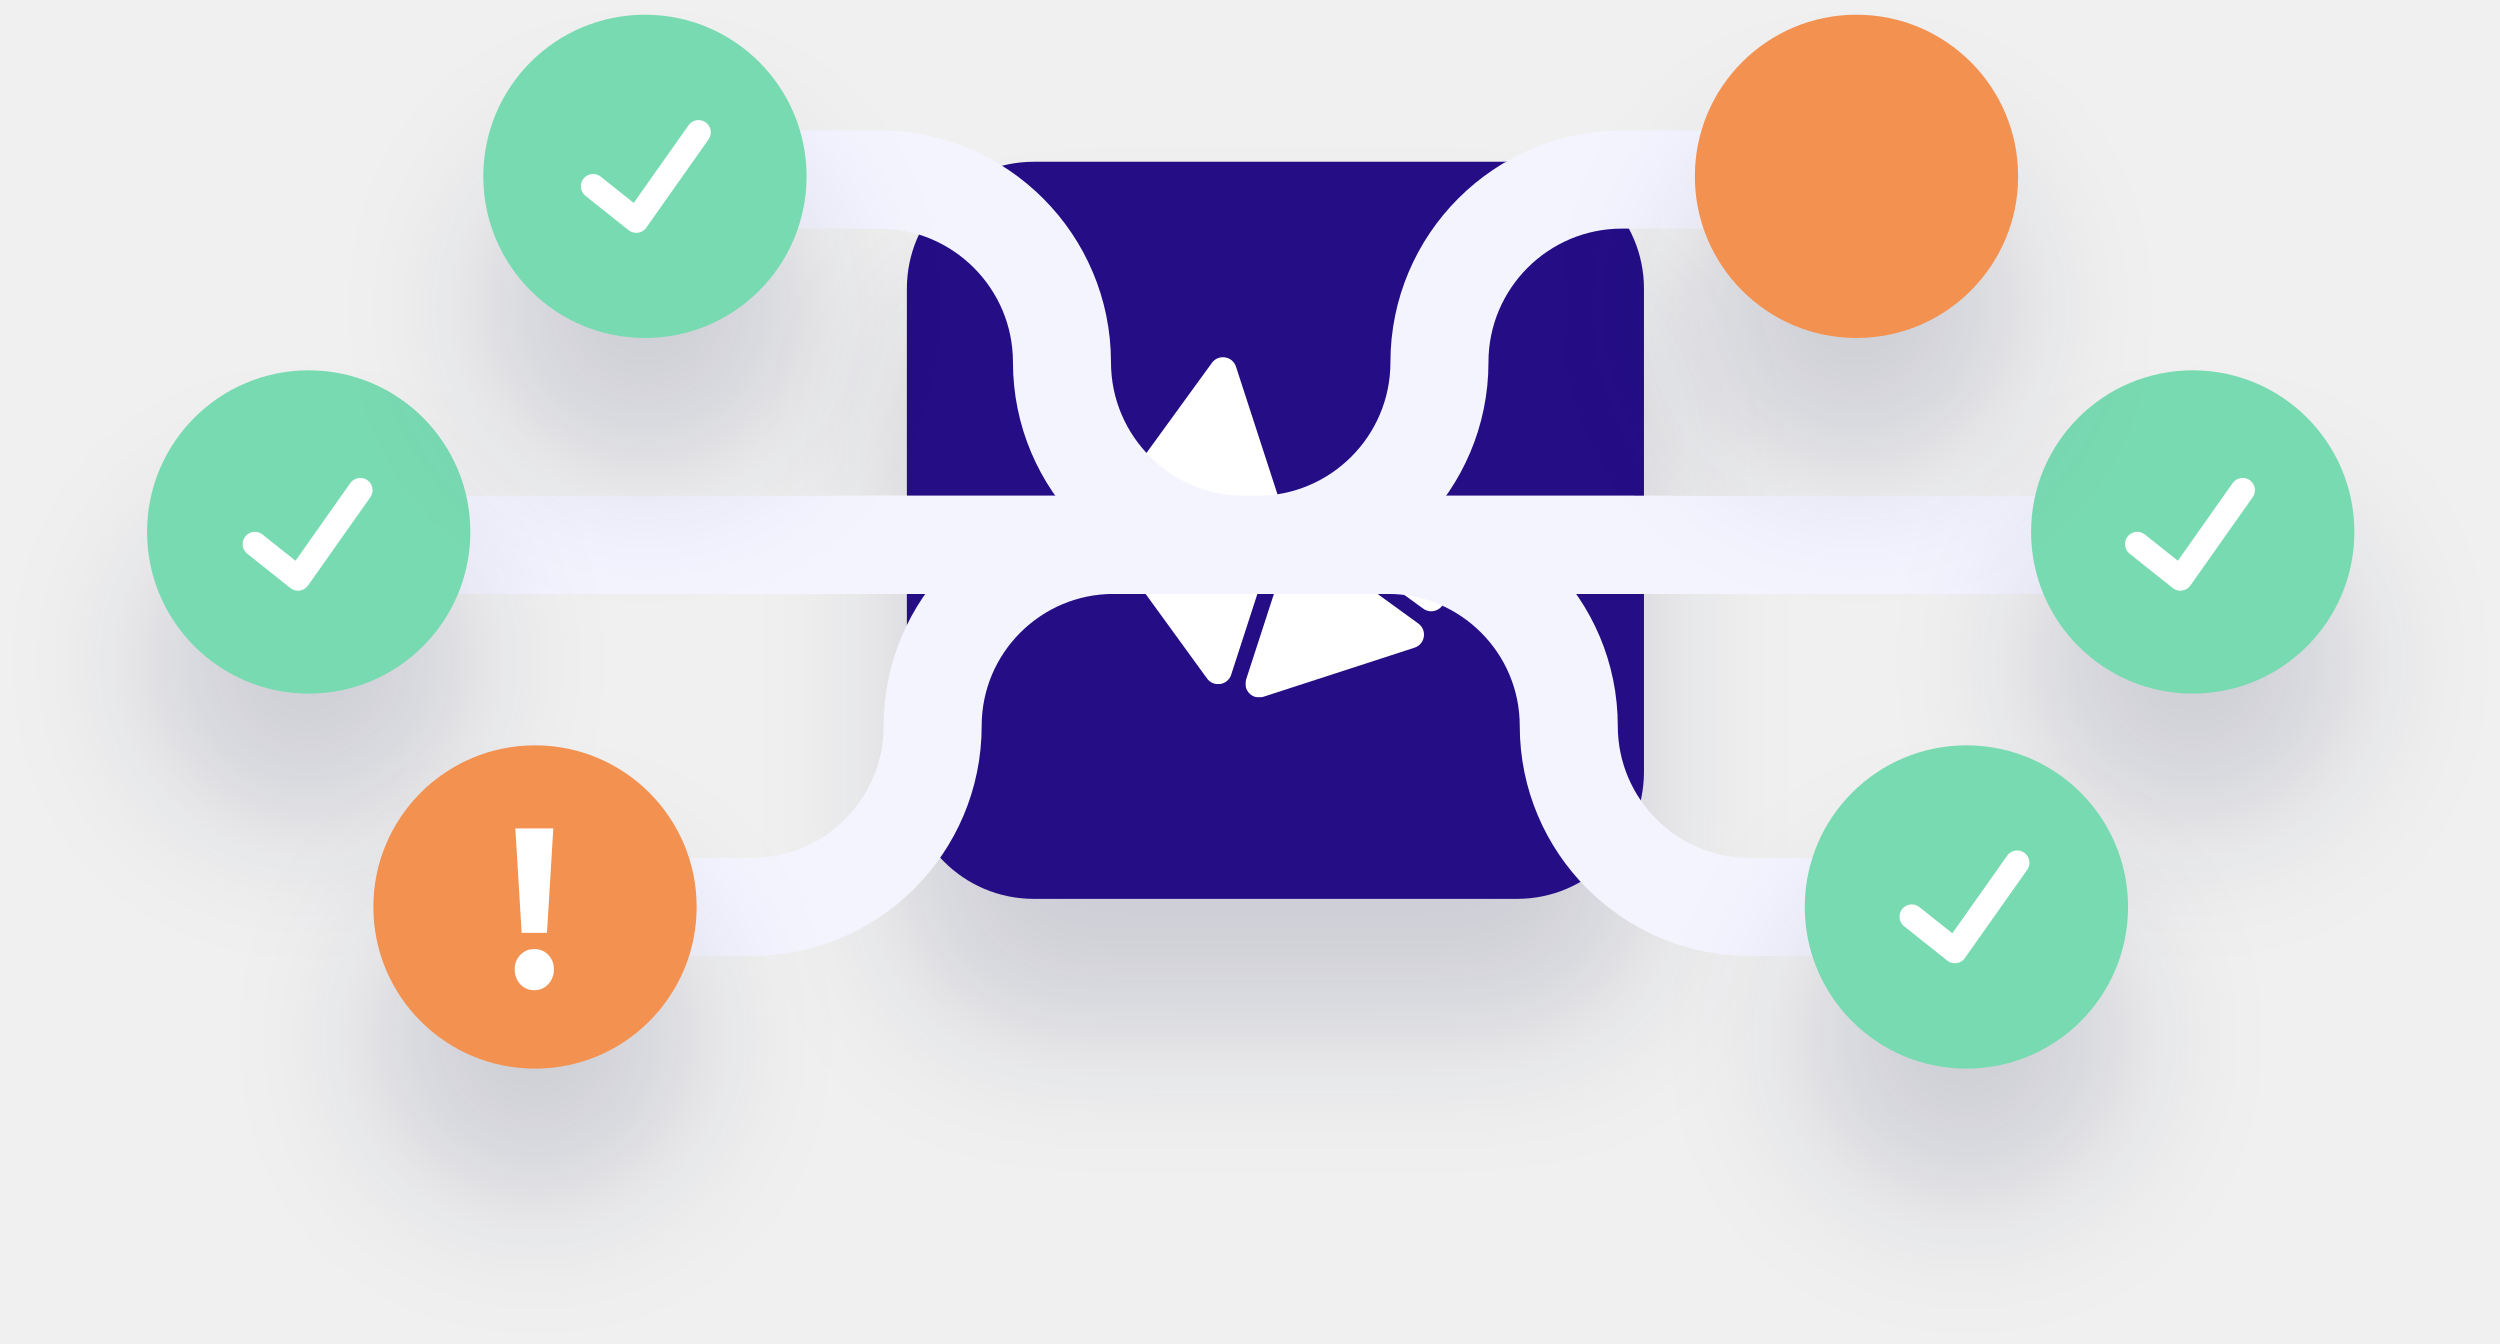
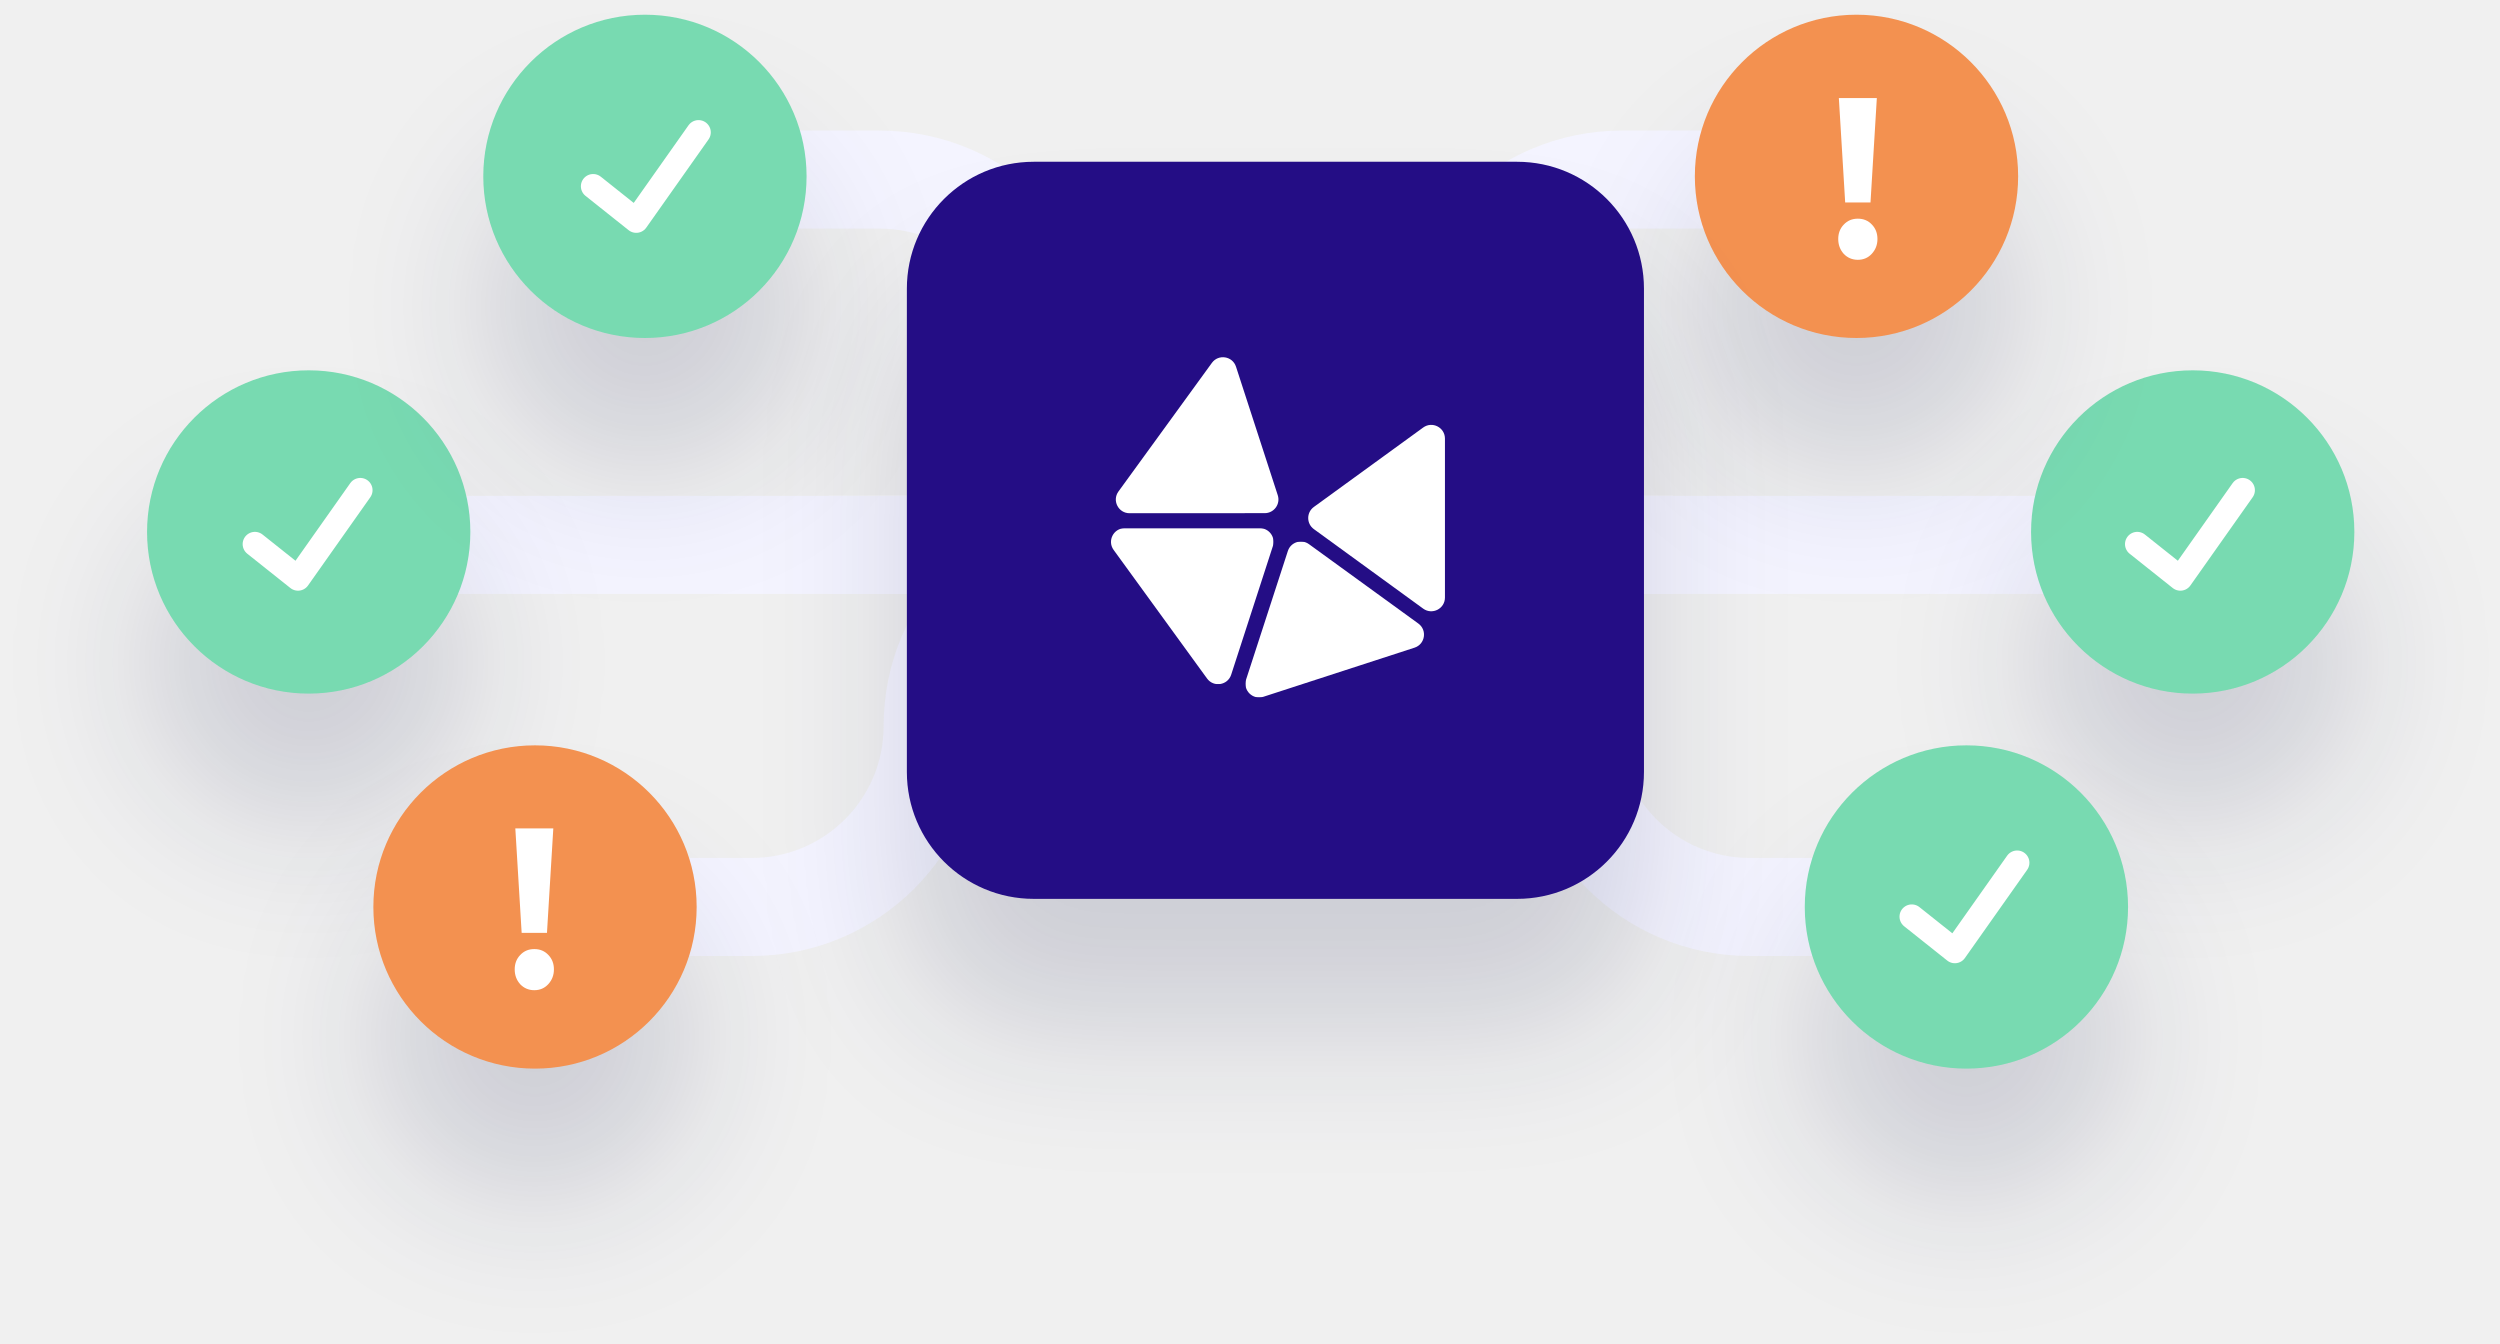
<svg xmlns="http://www.w3.org/2000/svg" width="510" height="274" viewBox="0 0 510 274" fill="none">
+   <path d="M169 111.16L452.589 111.16" stroke="#F4F4FF" stroke-width="20" />
+   <path d="M341.289 111.16L57.7 111.16" stroke="#F4F4FF" stroke-width="20" />
+   <path d="M176.914 111.16L256.385 111.16C276.964 111.16 293.647 94.477 293.647 73.897V73.897C293.647 53.318 310.33 36.635 330.909 36.635L368.831 36.635" stroke="#F4F4FF" stroke-width="20" />
+   <path d="M333.375 111.16L253.904 111.16C233.325 111.16 216.642 94.477 216.642 73.897V73.897C216.642 53.318 199.959 36.635 179.38 36.635L141.458 36.635" stroke="#F4F4FF" stroke-width="20" />
+   <path d="M169 111.16L283.095 111.159C303.492 111.159 320.028 127.695 320.028 148.092V148.092C320.028 168.489 336.563 185.024 356.96 185.024L402.466 185.025" stroke="#F4F4FF" stroke-width="20" />
+   <path d="M341.289 111.16L227.194 111.159C206.797 111.159 190.261 127.695 190.261 148.092V148.092C190.261 168.489 173.726 185.024 153.329 185.024L107.823 185.025" stroke="#F4F4FF" stroke-width="20" />
  <g filter="url(#filter0_d)">
+     <rect width="65.951" height="65.951" rx="32.975" transform="matrix(-1 0 0 1 480.289 75.546)" fill="#78DAB1" />
+   </g>
+   <g filter="url(#filter1_d)">
+     <rect x="30" y="75.546" width="65.951" height="65.951" rx="32.975" fill="#78DAB1" />
+   </g>
+   <g filter="url(#filter2_d)">
+     <rect width="65.951" height="65.951" rx="32.975" transform="matrix(-1 0 0 1 411.7 3)" fill="#F39150" />
+   </g>
+   <g filter="url(#filter3_d)">
+     <rect x="98.589" y="3" width="65.951" height="65.951" rx="32.975" fill="#78DAB1" />
+   </g>
+   <path d="M121 38L129.794 45L142.5 27" stroke="white" stroke-width="5" stroke-linecap="round" stroke-linejoin="round" />
+   <path d="M52 111L60.794 118L73.5 100" stroke="white" stroke-width="5" stroke-linecap="round" stroke-linejoin="round" />
+   <path d="M436 111L444.794 118L457.5 100" stroke="white" stroke-width="5" stroke-linecap="round" stroke-linejoin="round" />
+   <g filter="url(#filter4_d)">
+     <rect width="65.951" height="65.951" rx="32.975" transform="matrix(-1 0 0 1 434.123 152.049)" fill="#78DAB1" />
+   </g>
+   <path d="M390 187L398.794 194L411.5 176" stroke="white" stroke-width="5" stroke-linecap="round" stroke-linejoin="round" />
+   <g filter="url(#filter5_d)">
+     <rect x="76.166" y="152.049" width="65.951" height="65.951" rx="32.975" fill="#F39150" />
+   </g>
+   <path d="M105.125 169H112.875L111.583 190.301H106.417L105.125 169ZM109 202C107.861 202 106.903 201.596 106.125 200.788C105.375 199.949 105 198.939 105 197.758C105 196.578 105.375 195.599 106.125 194.822C106.875 194.014 107.833 193.61 109 193.61C110.167 193.61 111.125 194.014 111.875 194.822C112.625 195.599 113 196.578 113 197.758C113 198.939 112.611 199.949 111.833 200.788C111.083 201.596 110.139 202 109 202Z" fill="white" />
+   <g filter="url(#filter6_d)">
    <rect x="185" y="33" width="150.368" height="150.368" rx="25.89" fill="#240D85" />
  </g>
  <mask id="mask0" mask-type="alpha" maskUnits="userSpaceOnUse" x="254" y="110" width="37" height="33">
    <path fill-rule="evenodd" clip-rule="evenodd" d="M254.063 110.471H290.497V142.286H254.063V110.471Z" fill="white" />
  </mask>
  <g mask="url(#mask0)">
-     <path fill-rule="evenodd" clip-rule="evenodd" d="M262.723 112.405L254.204 138.623C253.499 140.795 255.554 142.85 257.726 142.145L288.565 132.125C290.737 131.419 291.192 128.548 289.345 127.205L267.023 111.005C265.487 109.89 263.31 110.599 262.723 112.405Z" fill="white" />
+     <path fill-rule="evenodd" clip-rule="evenodd" d="M262.723 112.404L254.204 138.622C253.499 140.795 255.554 142.85 257.726 142.145L288.565 132.125C290.737 131.419 291.192 128.548 289.345 127.205L267.023 111.005C265.487 109.89 263.31 110.599 262.723 112.404" fill="white" />
  </g>
  <mask id="mask1" mask-type="alpha" maskUnits="userSpaceOnUse" x="226" y="107" width="34" height="33">
    <path fill-rule="evenodd" clip-rule="evenodd" d="M226.642 107.748H259.807V139.572H226.642V107.748Z" fill="white" />
  </mask>
  <g mask="url(#mask1)">
-     <path fill-rule="evenodd" clip-rule="evenodd" d="M257.01 107.748H229.442C227.159 107.748 225.838 110.339 227.181 112.186L246.241 138.419C247.583 140.267 250.454 139.812 251.16 137.641L259.668 111.405C260.254 109.6 258.908 107.748 257.01 107.748Z" fill="white" />
+     <path fill-rule="evenodd" clip-rule="evenodd" d="M257.01 107.748H229.442C227.159 107.748 225.838 110.339 227.181 112.186L246.241 138.419C247.583 140.267 250.454 139.812 251.16 137.641L259.668 111.405C260.254 109.6 258.908 107.748 257.01 107.748" fill="white" />
  </g>
-   <path fill-rule="evenodd" clip-rule="evenodd" d="M260.663 101.026L252.144 74.806C251.438 72.634 248.567 72.18 247.225 74.028L228.166 100.261C226.823 102.108 228.143 104.698 230.426 104.698L258.006 104.684C259.905 104.683 261.25 102.831 260.663 101.026Z" fill="white" />
-   <path fill-rule="evenodd" clip-rule="evenodd" d="M268.028 103.418L290.331 87.214C292.179 85.872 294.769 87.192 294.769 89.475V121.902C294.769 124.185 292.179 125.505 290.331 124.163L268.026 107.939C266.492 106.823 266.492 104.534 268.028 103.418Z" fill="white" />
-   <path d="M169 111.16L452.589 111.16" stroke="#F4F4FF" stroke-width="20" />
-   <path d="M341.289 111.16L57.7 111.16" stroke="#F4F4FF" stroke-width="20" />
-   <path d="M176.914 111.16L256.385 111.16C276.964 111.16 293.647 94.477 293.647 73.897V73.897C293.647 53.318 310.33 36.635 330.909 36.635L368.831 36.635" stroke="#F4F4FF" stroke-width="20" />
-   <path d="M333.375 111.16L253.904 111.16C233.325 111.16 216.642 94.477 216.642 73.897V73.897C216.642 53.318 199.959 36.635 179.38 36.635L141.458 36.635" stroke="#F4F4FF" stroke-width="20" />
-   <path d="M169 111.16L283.095 111.159C303.492 111.159 320.028 127.695 320.028 148.092V148.092C320.028 168.489 336.563 185.024 356.96 185.024L402.466 185.025" stroke="#F4F4FF" stroke-width="20" />
-   <path d="M341.289 111.16L227.194 111.159C206.797 111.159 190.261 127.695 190.261 148.092V148.092C190.261 168.489 173.726 185.024 153.329 185.024L107.823 185.025" stroke="#F4F4FF" stroke-width="20" />
-   <g filter="url(#filter1_d)">
-     <rect width="65.951" height="65.951" rx="32.975" transform="matrix(-1 0 0 1 480.289 75.546)" fill="#78DAB1" />
-   </g>
-   <g filter="url(#filter2_d)">
-     <rect x="30" y="75.546" width="65.951" height="65.951" rx="32.975" fill="#78DAB1" />
-   </g>
-   <g filter="url(#filter3_d)">
-     <rect width="65.951" height="65.951" rx="32.975" transform="matrix(-1 0 0 1 411.7 3)" fill="#F39150" />
-   </g>
-   <g filter="url(#filter4_d)">
-     <rect x="98.589" y="3" width="65.951" height="65.951" rx="32.975" fill="#78DAB1" />
-   </g>
-   <path d="M121 38L129.794 45L142.5 27" stroke="white" stroke-width="5" stroke-linecap="round" stroke-linejoin="round" />
-   <path d="M52 111L60.794 118L73.5 100" stroke="white" stroke-width="5" stroke-linecap="round" stroke-linejoin="round" />
-   <path d="M436 111L444.794 118L457.5 100" stroke="white" stroke-width="5" stroke-linecap="round" stroke-linejoin="round" />
-   <g filter="url(#filter5_d)">
-     <rect width="65.951" height="65.951" rx="32.975" transform="matrix(-1 0 0 1 434.123 152.049)" fill="#78DAB1" />
-   </g>
-   <path d="M390 187L398.794 194L411.5 176" stroke="white" stroke-width="5" stroke-linecap="round" stroke-linejoin="round" />
-   <g filter="url(#filter6_d)">
-     <rect x="76.166" y="152.049" width="65.951" height="65.951" rx="32.975" fill="#F39150" />
-   </g>
-   <path d="M105.125 169H112.875L111.583 190.301H106.417L105.125 169ZM109 202C107.861 202 106.903 201.596 106.125 200.788C105.375 199.949 105 198.939 105 197.758C105 196.578 105.375 195.599 106.125 194.822C106.875 194.014 107.833 193.61 109 193.61C110.167 193.61 111.125 194.014 111.875 194.822C112.625 195.599 113 196.578 113 197.758C113 198.939 112.611 199.949 111.833 200.788C111.083 201.596 110.139 202 109 202Z" fill="white" />
+   <path fill-rule="evenodd" clip-rule="evenodd" d="M260.663 101.026L252.144 74.806C251.438 72.634 248.567 72.18 247.225 74.028L228.166 100.261C226.823 102.108 228.143 104.698 230.426 104.698L258.006 104.684C259.905 104.683 261.25 102.831 260.663 101.026" fill="white" />
+   <path fill-rule="evenodd" clip-rule="evenodd" d="M268.028 103.418L290.331 87.214C292.179 85.872 294.769 87.192 294.769 89.475V121.902C294.769 124.185 292.179 125.505 290.331 124.163L268.026 107.939C266.492 106.823 266.492 104.534 268.028 103.418" fill="white" />
+   <path d="M375.125 20H382.875L381.583 41.301H376.417L375.125 20ZM379 53C377.861 53 376.903 52.596 376.125 51.788C375.375 50.949 375 49.939 375 48.758C375 47.578 375.375 46.599 376.125 45.822C376.875 45.014 377.833 44.61 379 44.61C380.167 44.61 381.125 45.014 381.875 45.822C382.625 46.599 383 47.578 383 48.758C383 49.939 382.611 50.949 381.833 51.788C381.083 52.596 380.139 53 379 53Z" fill="white" />
  <defs>
-     <filter id="filter0_d" x="155.757" y="30.309" width="208.853" height="208.853" filterUnits="userSpaceOnUse" color-interpolation-filters="sRGB">
+     <filter id="filter0_d" x="385.095" y="72.855" width="124.436" height="124.436" filterUnits="userSpaceOnUse" color-interpolation-filters="sRGB">
      <feFlood flood-opacity="0" result="BackgroundImageFix" />
      <feColorMatrix in="SourceAlpha" type="matrix" values="0 0 0 0 0 0 0 0 0 0 0 0 0 0 0 0 0 0 127 0" />
      <feOffset dy="26.552" />
      <feGaussianBlur stdDeviation="14.621" />
      <feColorMatrix type="matrix" values="0 0 0 0 0.052 0 0 0 0 0.074 0 0 0 0 0.267 0 0 0 0.15 0" />
      <feBlend mode="normal" in2="BackgroundImageFix" result="effect1_dropShadow" />
      <feBlend mode="normal" in="SourceGraphic" in2="effect1_dropShadow" result="shape" />
    </filter>
-     <filter id="filter1_d" x="385.095" y="72.855" width="124.436" height="124.436" filterUnits="userSpaceOnUse" color-interpolation-filters="sRGB">
+     <filter id="filter1_d" x="0.757" y="72.855" width="124.436" height="124.436" filterUnits="userSpaceOnUse" color-interpolation-filters="sRGB">
      <feFlood flood-opacity="0" result="BackgroundImageFix" />
      <feColorMatrix in="SourceAlpha" type="matrix" values="0 0 0 0 0 0 0 0 0 0 0 0 0 0 0 0 0 0 127 0" />
      <feOffset dy="26.552" />
      <feGaussianBlur stdDeviation="14.621" />
      <feColorMatrix type="matrix" values="0 0 0 0 0.052 0 0 0 0 0.074 0 0 0 0 0.267 0 0 0 0.15 0" />
      <feBlend mode="normal" in2="BackgroundImageFix" result="effect1_dropShadow" />
      <feBlend mode="normal" in="SourceGraphic" in2="effect1_dropShadow" result="shape" />
    </filter>
-     <filter id="filter2_d" x="0.757" y="72.855" width="124.436" height="124.436" filterUnits="userSpaceOnUse" color-interpolation-filters="sRGB">
+     <filter id="filter2_d" x="316.506" y="0.309" width="124.436" height="124.436" filterUnits="userSpaceOnUse" color-interpolation-filters="sRGB">
      <feFlood flood-opacity="0" result="BackgroundImageFix" />
      <feColorMatrix in="SourceAlpha" type="matrix" values="0 0 0 0 0 0 0 0 0 0 0 0 0 0 0 0 0 0 127 0" />
      <feOffset dy="26.552" />
      <feGaussianBlur stdDeviation="14.621" />
      <feColorMatrix type="matrix" values="0 0 0 0 0.052 0 0 0 0 0.074 0 0 0 0 0.267 0 0 0 0.15 0" />
      <feBlend mode="normal" in2="BackgroundImageFix" result="effect1_dropShadow" />
      <feBlend mode="normal" in="SourceGraphic" in2="effect1_dropShadow" result="shape" />
    </filter>
-     <filter id="filter3_d" x="316.506" y="0.309" width="124.436" height="124.436" filterUnits="userSpaceOnUse" color-interpolation-filters="sRGB">
+     <filter id="filter3_d" x="69.346" y="0.309" width="124.436" height="124.436" filterUnits="userSpaceOnUse" color-interpolation-filters="sRGB">
      <feFlood flood-opacity="0" result="BackgroundImageFix" />
      <feColorMatrix in="SourceAlpha" type="matrix" values="0 0 0 0 0 0 0 0 0 0 0 0 0 0 0 0 0 0 127 0" />
      <feOffset dy="26.552" />
      <feGaussianBlur stdDeviation="14.621" />
      <feColorMatrix type="matrix" values="0 0 0 0 0.052 0 0 0 0 0.074 0 0 0 0 0.267 0 0 0 0.15 0" />
      <feBlend mode="normal" in2="BackgroundImageFix" result="effect1_dropShadow" />
      <feBlend mode="normal" in="SourceGraphic" in2="effect1_dropShadow" result="shape" />
    </filter>
-     <filter id="filter4_d" x="69.346" y="0.309" width="124.436" height="124.436" filterUnits="userSpaceOnUse" color-interpolation-filters="sRGB">
+     <filter id="filter4_d" x="338.929" y="149.358" width="124.436" height="124.436" filterUnits="userSpaceOnUse" color-interpolation-filters="sRGB">
      <feFlood flood-opacity="0" result="BackgroundImageFix" />
      <feColorMatrix in="SourceAlpha" type="matrix" values="0 0 0 0 0 0 0 0 0 0 0 0 0 0 0 0 0 0 127 0" />
      <feOffset dy="26.552" />
      <feGaussianBlur stdDeviation="14.621" />
      <feColorMatrix type="matrix" values="0 0 0 0 0.052 0 0 0 0 0.074 0 0 0 0 0.267 0 0 0 0.15 0" />
      <feBlend mode="normal" in2="BackgroundImageFix" result="effect1_dropShadow" />
      <feBlend mode="normal" in="SourceGraphic" in2="effect1_dropShadow" result="shape" />
    </filter>
-     <filter id="filter5_d" x="338.929" y="149.358" width="124.436" height="124.436" filterUnits="userSpaceOnUse" color-interpolation-filters="sRGB">
+     <filter id="filter5_d" x="46.923" y="149.358" width="124.436" height="124.436" filterUnits="userSpaceOnUse" color-interpolation-filters="sRGB">
      <feFlood flood-opacity="0" result="BackgroundImageFix" />
      <feColorMatrix in="SourceAlpha" type="matrix" values="0 0 0 0 0 0 0 0 0 0 0 0 0 0 0 0 0 0 127 0" />
      <feOffset dy="26.552" />
      <feGaussianBlur stdDeviation="14.621" />
      <feColorMatrix type="matrix" values="0 0 0 0 0.052 0 0 0 0 0.074 0 0 0 0 0.267 0 0 0 0.15 0" />
      <feBlend mode="normal" in2="BackgroundImageFix" result="effect1_dropShadow" />
      <feBlend mode="normal" in="SourceGraphic" in2="effect1_dropShadow" result="shape" />
    </filter>
-     <filter id="filter6_d" x="46.923" y="149.358" width="124.436" height="124.436" filterUnits="userSpaceOnUse" color-interpolation-filters="sRGB">
+     <filter id="filter6_d" x="155.757" y="30.309" width="208.853" height="208.853" filterUnits="userSpaceOnUse" color-interpolation-filters="sRGB">
      <feFlood flood-opacity="0" result="BackgroundImageFix" />
      <feColorMatrix in="SourceAlpha" type="matrix" values="0 0 0 0 0 0 0 0 0 0 0 0 0 0 0 0 0 0 127 0" />
      <feOffset dy="26.552" />
      <feGaussianBlur stdDeviation="14.621" />
      <feColorMatrix type="matrix" values="0 0 0 0 0.052 0 0 0 0 0.074 0 0 0 0 0.267 0 0 0 0.15 0" />
      <feBlend mode="normal" in2="BackgroundImageFix" result="effect1_dropShadow" />
      <feBlend mode="normal" in="SourceGraphic" in2="effect1_dropShadow" result="shape" />
    </filter>
  </defs>
</svg>
